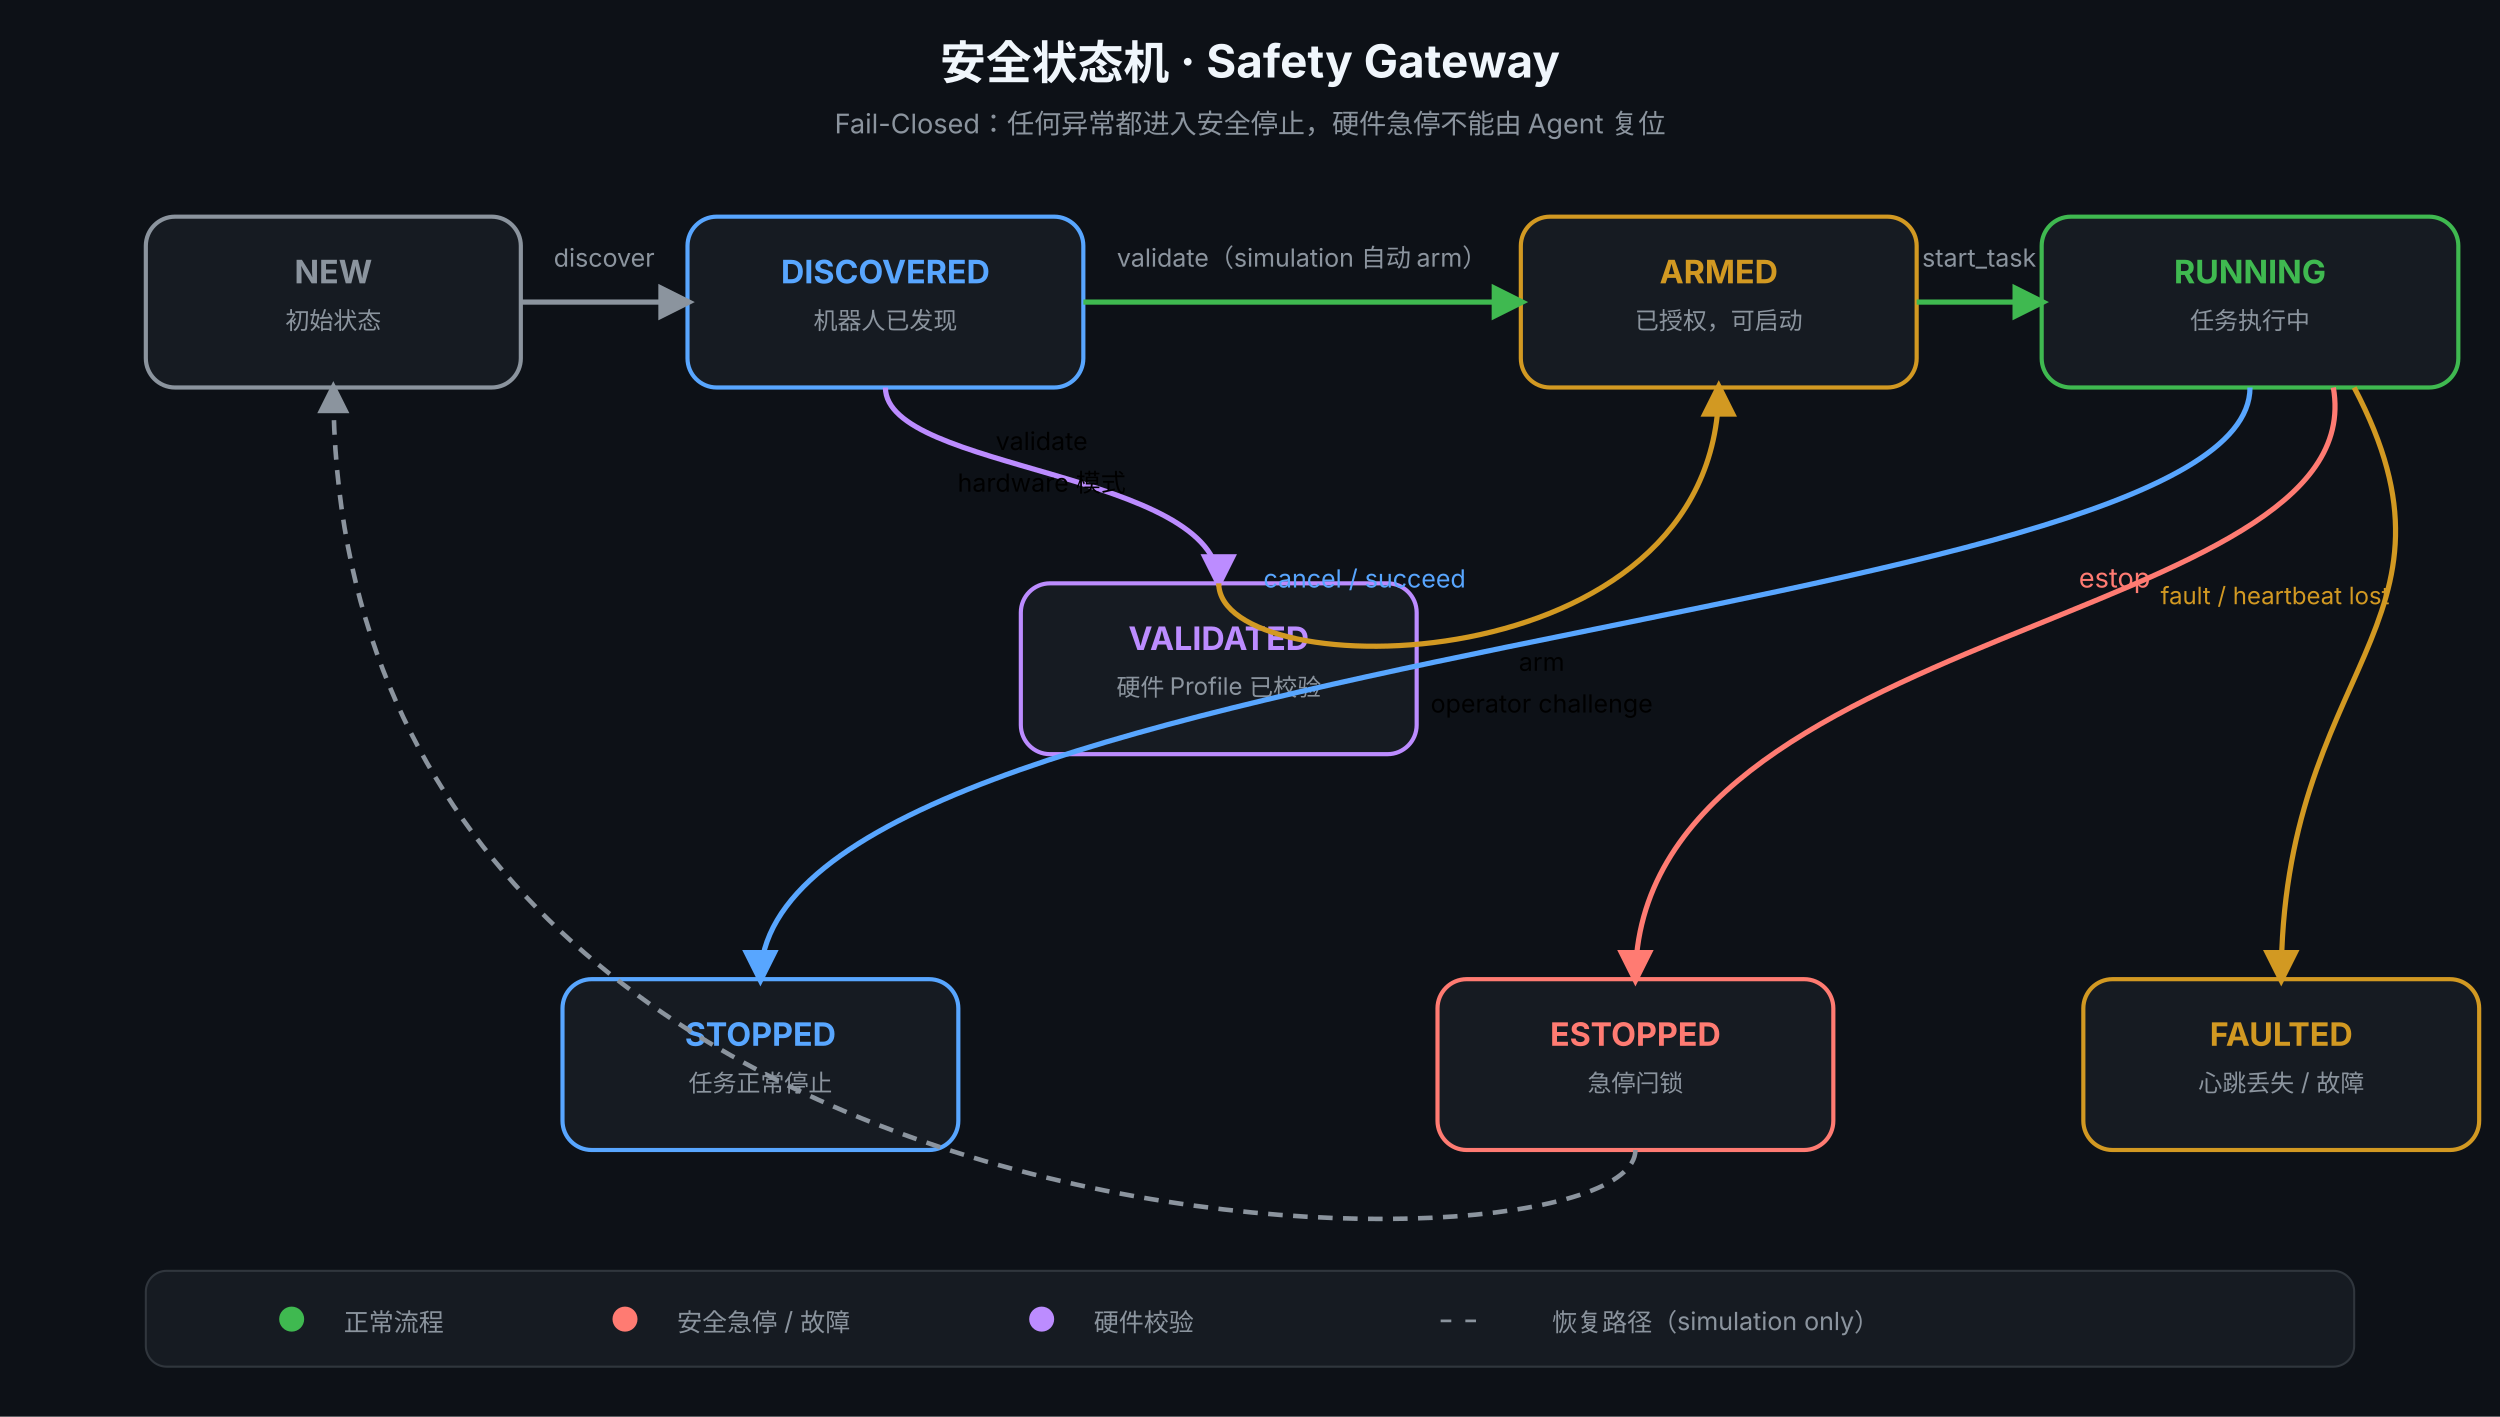
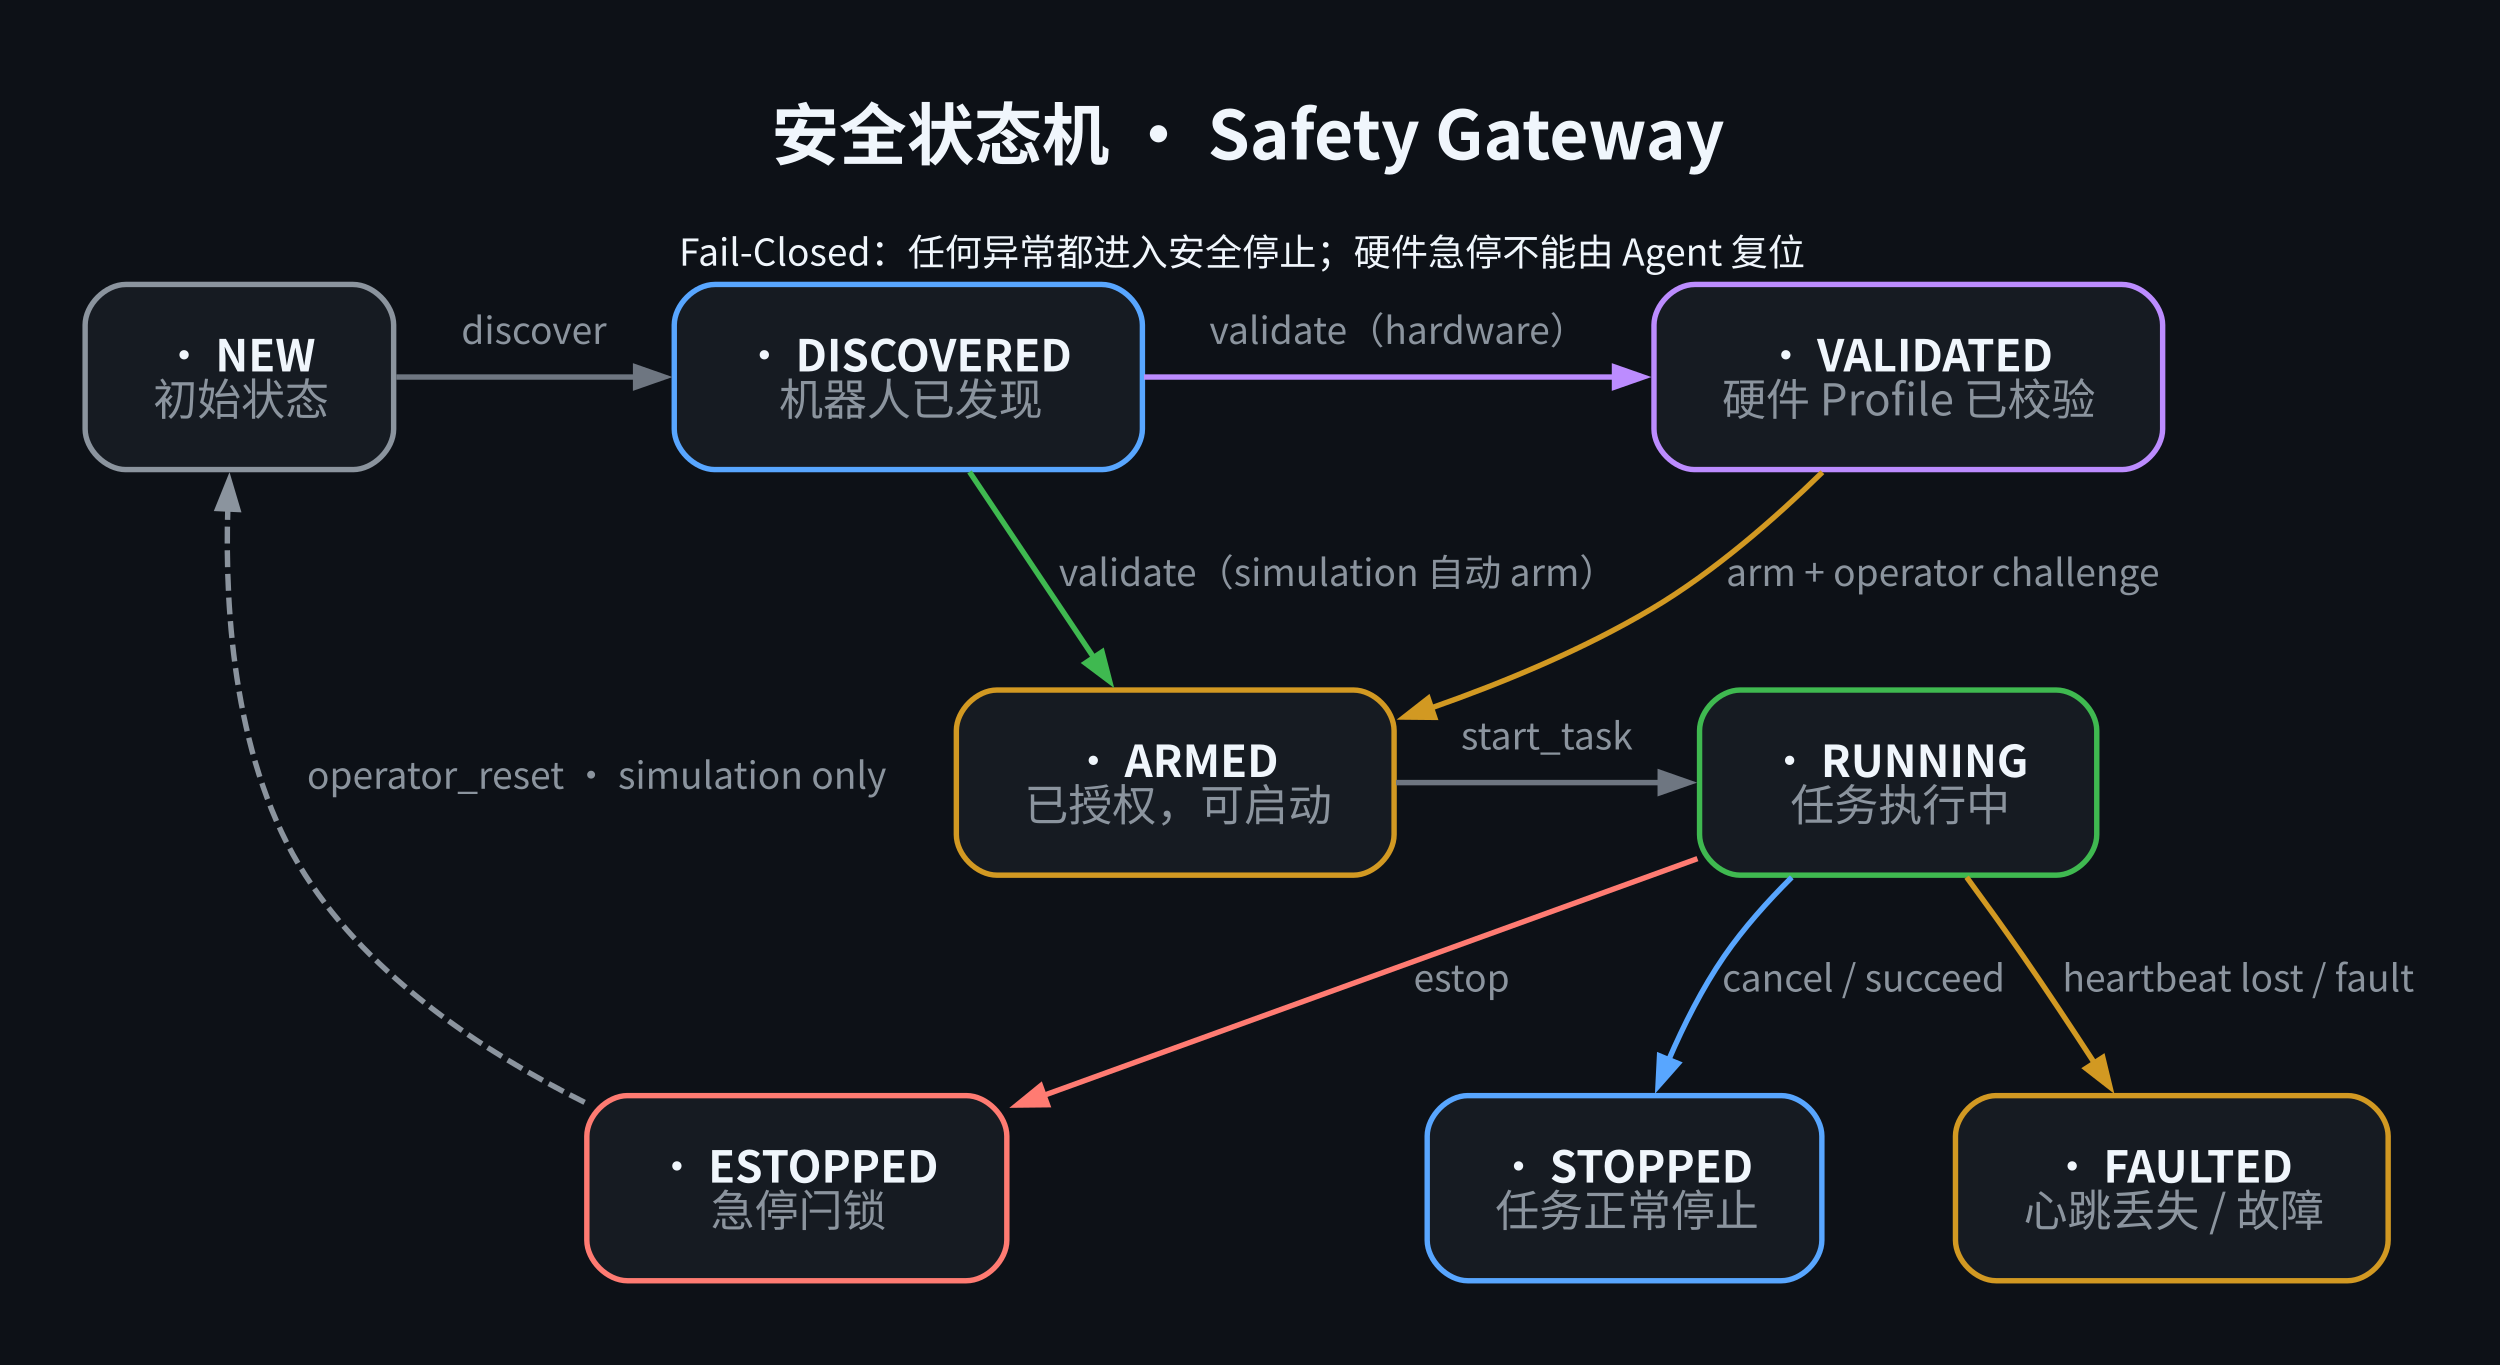
- <svg xmlns="http://www.w3.org/2000/svg" viewBox="0 0 1200 680" font-family="-apple-system,BlinkMacSystemFont,'Segoe UI','PingFang SC','Microsoft YaHei',sans-serif">
-   <defs>
-     <marker id="sGray" viewBox="0 0 10 10" refX="8" refY="5" markerWidth="7" markerHeight="7" orient="auto-start-reverse">
-       <path d="M 0 0 L 10 5 L 0 10 z" fill="#8b949e" />
-     </marker>
-     <marker id="sBlue" viewBox="0 0 10 10" refX="8" refY="5" markerWidth="7" markerHeight="7" orient="auto-start-reverse">
-       <path d="M 0 0 L 10 5 L 0 10 z" fill="#58a6ff" />
-     </marker>
-     <marker id="sGreen" viewBox="0 0 10 10" refX="8" refY="5" markerWidth="7" markerHeight="7" orient="auto-start-reverse">
-       <path d="M 0 0 L 10 5 L 0 10 z" fill="#3fb950" />
-     </marker>
-     <marker id="sRed" viewBox="0 0 10 10" refX="8" refY="5" markerWidth="7" markerHeight="7" orient="auto-start-reverse">
-       <path d="M 0 0 L 10 5 L 0 10 z" fill="#ff7b72" />
-     </marker>
-     <marker id="sOrange" viewBox="0 0 10 10" refX="8" refY="5" markerWidth="7" markerHeight="7" orient="auto-start-reverse">
-       <path d="M 0 0 L 10 5 L 0 10 z" fill="#d29922" />
-     </marker>
-     <marker id="sPurple" viewBox="0 0 10 10" refX="8" refY="5" markerWidth="7" markerHeight="7" orient="auto-start-reverse">
-       <path d="M 0 0 L 10 5 L 0 10 z" fill="#bc8cff" />
-     </marker>
-   </defs>
-   <rect width="1200" height="680" fill="#0d1117" />
-   <text x="600" y="38" text-anchor="middle" font-family="-apple-system,BlinkMacSystemFont,'Segoe UI','PingFang SC','Microsoft YaHei',sans-serif" font-size="22" font-weight="bold" fill="#f0f6fc">安全状态机 · Safety Gateway</text>
-   <text x="600" y="64" text-anchor="middle" font-family="-apple-system,BlinkMacSystemFont,'Segoe UI','PingFang SC','Microsoft YaHei',sans-serif" font-size="13" fill="#8b949e">Fail-Closed：任何异常都进入安全停止，硬件急停不能由 Agent 复位</text>
-   <rect x="70" y="104" width="180" height="82" rx="14" fill="#161b22" stroke="#8b949e" stroke-width="2" />
-   <text x="160.0" y="136" text-anchor="middle" font-family="-apple-system,BlinkMacSystemFont,'Segoe UI','PingFang SC','Microsoft YaHei',sans-serif" font-size="15.5" font-weight="bold" fill="#8b949e">NEW</text>
-   <text x="160.0" y="158" text-anchor="middle" font-family="-apple-system,BlinkMacSystemFont,'Segoe UI','PingFang SC','Microsoft YaHei',sans-serif" font-size="11.5" fill="#8b949e">初始状态</text>
-   <rect x="330" y="104" width="190" height="82" rx="14" fill="#161b22" stroke="#58a6ff" stroke-width="2" />
-   <text x="425.0" y="136" text-anchor="middle" font-family="-apple-system,BlinkMacSystemFont,'Segoe UI','PingFang SC','Microsoft YaHei',sans-serif" font-size="15.5" font-weight="bold" fill="#58a6ff">DISCOVERED</text>
-   <text x="425.0" y="158" text-anchor="middle" font-family="-apple-system,BlinkMacSystemFont,'Segoe UI','PingFang SC','Microsoft YaHei',sans-serif" font-size="11.5" fill="#8b949e">机器人已发现</text>
-   <rect x="730" y="104" width="190" height="82" rx="14" fill="#161b22" stroke="#d29922" stroke-width="2" />
-   <text x="825.0" y="136" text-anchor="middle" font-family="-apple-system,BlinkMacSystemFont,'Segoe UI','PingFang SC','Microsoft YaHei',sans-serif" font-size="15.5" font-weight="bold" fill="#d29922">ARMED</text>
-   <text x="825.0" y="158" text-anchor="middle" font-family="-apple-system,BlinkMacSystemFont,'Segoe UI','PingFang SC','Microsoft YaHei',sans-serif" font-size="11.5" fill="#8b949e">已授权，可启动</text>
-   <rect x="980" y="104" width="200" height="82" rx="14" fill="#161b22" stroke="#3fb950" stroke-width="2" />
-   <text x="1080.0" y="136" text-anchor="middle" font-family="-apple-system,BlinkMacSystemFont,'Segoe UI','PingFang SC','Microsoft YaHei',sans-serif" font-size="15.5" font-weight="bold" fill="#3fb950">RUNNING</text>
-   <text x="1080.0" y="158" text-anchor="middle" font-family="-apple-system,BlinkMacSystemFont,'Segoe UI','PingFang SC','Microsoft YaHei',sans-serif" font-size="11.5" fill="#8b949e">任务执行中</text>
-   <rect x="490" y="280" width="190" height="82" rx="14" fill="#161b22" stroke="#bc8cff" stroke-width="2" />
-   <text x="585.0" y="312" text-anchor="middle" font-family="-apple-system,BlinkMacSystemFont,'Segoe UI','PingFang SC','Microsoft YaHei',sans-serif" font-size="15.5" font-weight="bold" fill="#bc8cff">VALIDATED</text>
-   <text x="585.0" y="334" text-anchor="middle" font-family="-apple-system,BlinkMacSystemFont,'Segoe UI','PingFang SC','Microsoft YaHei',sans-serif" font-size="11.5" fill="#8b949e">硬件 Profile 已校验</text>
-   <rect x="270" y="470" width="190" height="82" rx="14" fill="#161b22" stroke="#58a6ff" stroke-width="2" />
-   <text x="365.0" y="502" text-anchor="middle" font-family="-apple-system,BlinkMacSystemFont,'Segoe UI','PingFang SC','Microsoft YaHei',sans-serif" font-size="15.5" font-weight="bold" fill="#58a6ff">STOPPED</text>
-   <text x="365.0" y="524" text-anchor="middle" font-family="-apple-system,BlinkMacSystemFont,'Segoe UI','PingFang SC','Microsoft YaHei',sans-serif" font-size="11.5" fill="#8b949e">任务正常停止</text>
-   <rect x="690" y="470" width="190" height="82" rx="14" fill="#161b22" stroke="#ff7b72" stroke-width="2" />
-   <text x="785.0" y="502" text-anchor="middle" font-family="-apple-system,BlinkMacSystemFont,'Segoe UI','PingFang SC','Microsoft YaHei',sans-serif" font-size="15.5" font-weight="bold" fill="#ff7b72">ESTOPPED</text>
-   <text x="785.0" y="524" text-anchor="middle" font-family="-apple-system,BlinkMacSystemFont,'Segoe UI','PingFang SC','Microsoft YaHei',sans-serif" font-size="11.5" fill="#8b949e">急停闩锁</text>
-   <rect x="1000" y="470" width="190" height="82" rx="14" fill="#161b22" stroke="#d29922" stroke-width="2" />
-   <text x="1095.0" y="502" text-anchor="middle" font-family="-apple-system,BlinkMacSystemFont,'Segoe UI','PingFang SC','Microsoft YaHei',sans-serif" font-size="15.5" font-weight="bold" fill="#d29922">FAULTED</text>
-   <text x="1095.0" y="524" text-anchor="middle" font-family="-apple-system,BlinkMacSystemFont,'Segoe UI','PingFang SC','Microsoft YaHei',sans-serif" font-size="11.5" fill="#8b949e">心跳丢失 / 故障</text>
-   <line x1="250" y1="145" x2="330" y2="145" stroke="#8b949e" stroke-width="2.5" marker-end="url(#sGray)" />
-   <text x="290" y="128" text-anchor="middle" font-family="-apple-system,BlinkMacSystemFont,'Segoe UI','PingFang SC','Microsoft YaHei',sans-serif" font-size="12" fill="#8b949e">discover</text>
-   <path d="M 425 186 C 425 226, 585 226, 585 280" fill="none" stroke="#bc8cff" stroke-width="2.5" marker-end="url(#sPurple)" />
-   <text x="500" y="216" text-anchor="middle" font-family="-apple-system,BlinkMacSystemFont,'Segoe UI','PingFang SC','Microsoft YaHei',sans-serif" font-size="#bc8cff" fill="12">validate</text>
-   <text x="500" y="236" text-anchor="middle" font-family="-apple-system,BlinkMacSystemFont,'Segoe UI','PingFang SC','Microsoft YaHei',sans-serif" font-size="#8b949e" fill="11">hardware 模式</text>
-   <path d="M 585 280 C 585 330, 825 330, 825 186" fill="none" stroke="#d29922" stroke-width="2.5" marker-end="url(#sOrange)" />
-   <text x="740" y="322" text-anchor="middle" font-family="-apple-system,BlinkMacSystemFont,'Segoe UI','PingFang SC','Microsoft YaHei',sans-serif" font-size="#d29922" fill="12">arm</text>
-   <text x="740" y="342" text-anchor="middle" font-family="-apple-system,BlinkMacSystemFont,'Segoe UI','PingFang SC','Microsoft YaHei',sans-serif" font-size="#8b949e" fill="11">operator challenge</text>
-   <line x1="520" y1="145" x2="730" y2="145" stroke="#3fb950" stroke-width="2.5" marker-end="url(#sGreen)" />
-   <text x="625" y="128" text-anchor="middle" font-family="-apple-system,BlinkMacSystemFont,'Segoe UI','PingFang SC','Microsoft YaHei',sans-serif" font-size="12" fill="#8b949e">validate（simulation 自动 arm）</text>
-   <line x1="920" y1="145" x2="980" y2="145" stroke="#3fb950" stroke-width="2.5" marker-end="url(#sGreen)" />
-   <text x="950" y="128" text-anchor="middle" font-family="-apple-system,BlinkMacSystemFont,'Segoe UI','PingFang SC','Microsoft YaHei',sans-serif" font-size="12" fill="#8b949e">start_task</text>
-   <path d="M 1080 186 C 1080 300, 365 310, 365 470" fill="none" stroke="#58a6ff" stroke-width="2.5" marker-end="url(#sBlue)" />
-   <text x="655" y="282" text-anchor="middle" font-family="-apple-system,BlinkMacSystemFont,'Segoe UI','PingFang SC','Microsoft YaHei',sans-serif" font-size="12" fill="#58a6ff">cancel / succeed</text>
-   <path d="M 1120 186 C 1140 300, 785 300, 785 470" fill="none" stroke="#ff7b72" stroke-width="2.5" marker-end="url(#sRed)" />
-   <text x="1015" y="282" text-anchor="middle" font-family="-apple-system,BlinkMacSystemFont,'Segoe UI','PingFang SC','Microsoft YaHei',sans-serif" font-size="13" fill="#ff7b72">estop</text>
-   <path d="M 1130 186 C 1190 300, 1095 320, 1095 470" fill="none" stroke="#d29922" stroke-width="2.5" marker-end="url(#sOrange)" />
-   <text x="1092" y="290" text-anchor="middle" font-family="-apple-system,BlinkMacSystemFont,'Segoe UI','PingFang SC','Microsoft YaHei',sans-serif" font-size="11.5" fill="#d29922">fault / heartbeat lost</text>
-   <path d="M 785 552 C 785 620, 160 620, 160 186" fill="none" stroke="#8b949e" stroke-width="2.2" stroke-dasharray="7,5" marker-end="url(#sGray)" />
-   <text x="480" y="622" text-anchor="middle" font-family="-apple-system,BlinkMacSystemFont,'Segoe UI','PingFang SC','Microsoft YaHei',sans-serif" font-size="12.5" fill="#8b949e">operator_reset · 仅 simulation；hardware 必须人工复位</text>
-   <rect x="70" y="610" width="1060" height="46" rx="10" fill="#161b22" stroke="#30363d" />
-   <text x="140" y="639" text-anchor="middle" font-family="-apple-system,BlinkMacSystemFont,'Segoe UI','PingFang SC','Microsoft YaHei',sans-serif" font-size="16" fill="#3fb950">●</text>
-   <text x="165" y="639" text-anchor="start" font-family="-apple-system,BlinkMacSystemFont,'Segoe UI','PingFang SC','Microsoft YaHei',sans-serif" font-size="12" fill="#8b949e">正常流程</text>
-   <text x="300" y="639" text-anchor="middle" font-family="-apple-system,BlinkMacSystemFont,'Segoe UI','PingFang SC','Microsoft YaHei',sans-serif" font-size="16" fill="#ff7b72">●</text>
-   <text x="325" y="639" text-anchor="start" font-family="-apple-system,BlinkMacSystemFont,'Segoe UI','PingFang SC','Microsoft YaHei',sans-serif" font-size="12" fill="#8b949e">安全急停 / 故障</text>
-   <text x="500" y="639" text-anchor="middle" font-family="-apple-system,BlinkMacSystemFont,'Segoe UI','PingFang SC','Microsoft YaHei',sans-serif" font-size="16" fill="#bc8cff">●</text>
-   <text x="525" y="639" text-anchor="start" font-family="-apple-system,BlinkMacSystemFont,'Segoe UI','PingFang SC','Microsoft YaHei',sans-serif" font-size="12" fill="#8b949e">硬件校验</text>
-   <text x="700" y="639" text-anchor="middle" font-family="-apple-system,BlinkMacSystemFont,'Segoe UI','PingFang SC','Microsoft YaHei',sans-serif" font-size="16" fill="#8b949e">- -</text>
-   <text x="745" y="639" text-anchor="start" font-family="-apple-system,BlinkMacSystemFont,'Segoe UI','PingFang SC','Microsoft YaHei',sans-serif" font-size="12" fill="#8b949e">恢复路径（simulation only）</text>
+ <svg xmlns="http://www.w3.org/2000/svg" width="740pt" height="404pt" viewBox="0.00 0.00 740.00 404.00">
+   <g id="graph0" class="graph" transform="scale(1 1) rotate(0) translate(25.2 379.1)">
+     <polygon fill="#0d1117" stroke="none" points="-25.2,25.2 -25.2,-379.1 715.03,-379.1 715.03,25.2 -25.2,25.2" />
+     <text xml:space="preserve" text-anchor="start" x="203.17" y="-331.9" font-family="Noto Sans CJK SC" font-weight="bold" font-size="20.00" fill="#f0f6fc">安全状态机 · Safety Gateway</text>
+     <text xml:space="preserve" text-anchor="start" x="175.79" y="-300.45" font-family="Noto Sans CJK SC" font-size="11.00" fill="#f0f6fc">Fail-Closed：任何异常都进入安全停止；硬件急停不能由 Agent 复位</text>
+     <g id="node1" class="node">
+       <path fill="#161b22" stroke="#8b949e" stroke-width="1.6" d="M79.32,-294.9C79.32,-294.9 12,-294.9 12,-294.9 6,-294.9 0,-288.9 0,-282.9 0,-282.9 0,-252.1 0,-252.1 0,-246.1 6,-240.1 12,-240.1 12,-240.1 79.32,-240.1 79.32,-240.1 85.32,-240.1 91.32,-246.1 91.32,-252.1 91.32,-252.1 91.32,-282.9 91.32,-282.9 91.32,-288.9 85.32,-294.9 79.32,-294.9" />
+       <text xml:space="preserve" text-anchor="start" x="22.79" y="-269.15" font-family="Noto Sans CJK SC" font-size="13.00" fill="#f0f6fc">• </text>
+       <text xml:space="preserve" text-anchor="start" x="38.54" y="-269.15" font-family="Noto Sans CJK SC" font-weight="bold" font-size="13.00" fill="#f0f6fc">NEW</text>
+       <text xml:space="preserve" text-anchor="start" x="20.16" y="-256.15" font-family="Noto Sans CJK SC" font-size="13.00" fill="#8b949e">初始状态</text>
+     </g>
+     <g id="node2" class="node">
+       <path fill="#161b22" stroke="#58a6ff" stroke-width="1.6" d="M300.95,-294.9C300.95,-294.9 186.38,-294.9 186.38,-294.9 180.38,-294.9 174.38,-288.9 174.38,-282.9 174.38,-282.9 174.38,-252.1 174.38,-252.1 174.38,-246.1 180.38,-240.1 186.38,-240.1 186.38,-240.1 300.95,-240.1 300.95,-240.1 306.95,-240.1 312.95,-246.1 312.95,-252.1 312.95,-252.1 312.95,-282.9 312.95,-282.9 312.95,-288.9 306.95,-294.9 300.95,-294.9" />
+       <text xml:space="preserve" text-anchor="start" x="194.54" y="-269.15" font-family="Noto Sans CJK SC" font-size="13.00" fill="#f0f6fc">• </text>
+       <text xml:space="preserve" text-anchor="start" x="210.29" y="-269.15" font-family="Noto Sans CJK SC" font-weight="bold" font-size="13.00" fill="#f0f6fc">DISCOVERED</text>
+       <text xml:space="preserve" text-anchor="start" x="205.41" y="-256.15" font-family="Noto Sans CJK SC" font-size="13.00" fill="#8b949e">机器人已发现</text>
+     </g>
+     <g id="edge1" class="edge">
+       <path fill="none" stroke="#6e7681" stroke-width="1.6" d="M92.08,-267.5C113.29,-267.5 139.03,-267.5 163.24,-267.5" />
+       <polygon fill="#6e7681" stroke="#6e7681" stroke-width="1.6" points="162.94,-270.48 171.44,-267.5 162.94,-264.53 162.94,-270.48" />
+       <text xml:space="preserve" text-anchor="middle" x="132.85" y="-277.3" font-family="Noto Sans CJK SC" font-size="11.00" fill="#8b949e">discover</text>
+     </g>
+     <g id="node3" class="node">
+       <path fill="#161b22" stroke="#bc8cff" stroke-width="1.6" d="M602.94,-294.9C602.94,-294.9 476.38,-294.9 476.38,-294.9 470.38,-294.9 464.38,-288.9 464.38,-282.9 464.38,-282.9 464.38,-252.1 464.38,-252.1 464.38,-246.1 470.38,-240.1 476.38,-240.1 476.38,-240.1 602.94,-240.1 602.94,-240.1 608.94,-240.1 614.94,-246.1 614.94,-252.1 614.94,-252.1 614.94,-282.9 614.94,-282.9 614.94,-288.9 608.94,-294.9 602.94,-294.9" />
+       <text xml:space="preserve" text-anchor="start" x="496.91" y="-269.15" font-family="Noto Sans CJK SC" font-size="13.00" fill="#f0f6fc">• </text>
+       <text xml:space="preserve" text-anchor="start" x="512.66" y="-269.15" font-family="Noto Sans CJK SC" font-weight="bold" font-size="13.00" fill="#f0f6fc">VALIDATED</text>
+       <text xml:space="preserve" text-anchor="start" x="484.53" y="-256.15" font-family="Noto Sans CJK SC" font-size="13.00" fill="#8b949e">硬件 Profile 已校验</text>
+     </g>
+     <g id="edge3" class="edge">
+       <path fill="none" stroke="#bc8cff" stroke-width="1.6" d="M313.43,-267.5C355.12,-267.5 408.42,-267.5 452.82,-267.5" />
+       <polygon fill="#bc8cff" stroke="#bc8cff" stroke-width="1.6" points="452.69,-270.48 461.19,-267.5 452.69,-264.53 452.69,-270.48" />
+       <text xml:space="preserve" text-anchor="middle" x="388.66" y="-277.3" font-family="Noto Sans CJK SC" font-size="11.00" fill="#8b949e">validate（hardware）</text>
+     </g>
+     <g id="node4" class="node">
+       <path fill="#161b22" stroke="#d29922" stroke-width="1.6" d="M375.45,-174.85C375.45,-174.85 269.88,-174.85 269.88,-174.85 263.88,-174.85 257.88,-168.85 257.88,-162.85 257.88,-162.85 257.88,-132.05 257.88,-132.05 257.88,-126.05 263.88,-120.05 269.88,-120.05 269.88,-120.05 375.45,-120.05 375.45,-120.05 381.45,-120.05 387.45,-126.05 387.45,-132.05 387.45,-132.05 387.45,-162.85 387.45,-162.85 387.45,-168.85 381.45,-174.85 375.45,-174.85" />
+       <text xml:space="preserve" text-anchor="start" x="291.91" y="-149.1" font-family="Noto Sans CJK SC" font-size="13.00" fill="#f0f6fc">• </text>
+       <text xml:space="preserve" text-anchor="start" x="307.66" y="-149.1" font-family="Noto Sans CJK SC" font-weight="bold" font-size="13.00" fill="#f0f6fc">ARMED</text>
+       <text xml:space="preserve" text-anchor="start" x="278.04" y="-136.1" font-family="Noto Sans CJK SC" font-size="13.00" fill="#8b949e">已授权，可启动</text>
+     </g>
+     <g id="edge2" class="edge">
+       <path fill="none" stroke="#3fb950" stroke-width="1.6" d="M261.78,-239.42C272.72,-223.07 286.79,-202.05 298.65,-184.33" />
+       <polygon fill="#3fb950" stroke="#3fb950" stroke-width="1.6" points="301.02,-186.14 303.27,-177.42 296.07,-182.83 301.02,-186.14" />
+       <text xml:space="preserve" text-anchor="middle" x="370.76" y="-205.65" font-family="Noto Sans CJK SC" font-size="11.00" fill="#8b949e">validate（simulation 自动 arm）</text>
+     </g>
+     <g id="edge4" class="edge">
+       <path fill="none" stroke="#d29922" stroke-width="1.6" d="M514.23,-239.33C500.33,-225.72 482.2,-209.84 463.66,-198.85 443.59,-186.94 420.25,-177.19 398.41,-169.54" />
+       <polygon fill="#d29922" stroke="#d29922" stroke-width="1.6" points="399.46,-166.76 390.46,-166.85 397.55,-172.39 399.46,-166.76" />
+       <text xml:space="preserve" text-anchor="middle" x="549.87" y="-205.65" font-family="Noto Sans CJK SC" font-size="11.00" fill="#8b949e">arm + operator challenge</text>
+     </g>
+     <g id="node5" class="node">
+       <path fill="#161b22" stroke="#3fb950" stroke-width="1.6" d="M583.44,-174.85C583.44,-174.85 489.87,-174.85 489.87,-174.85 483.87,-174.85 477.87,-168.85 477.87,-162.85 477.87,-162.85 477.87,-132.05 477.87,-132.05 477.87,-126.05 483.87,-120.05 489.87,-120.05 489.87,-120.05 583.44,-120.05 583.44,-120.05 589.44,-120.05 595.44,-126.05 595.44,-132.05 595.44,-132.05 595.44,-162.85 595.44,-162.85 595.44,-168.85 589.44,-174.85 583.44,-174.85" />
+       <text xml:space="preserve" text-anchor="start" x="498.03" y="-149.1" font-family="Noto Sans CJK SC" font-size="13.00" fill="#f0f6fc">• </text>
+       <text xml:space="preserve" text-anchor="start" x="513.78" y="-149.1" font-family="Noto Sans CJK SC" font-weight="bold" font-size="13.00" fill="#f0f6fc">RUNNING</text>
+       <text xml:space="preserve" text-anchor="start" x="504.78" y="-136.1" font-family="Noto Sans CJK SC" font-size="13.00" fill="#8b949e">任务执行中</text>
+     </g>
+     <g id="edge5" class="edge">
+       <path fill="none" stroke="#6e7681" stroke-width="1.6" d="M388.03,-147.45C412.87,-147.45 441.27,-147.45 466.53,-147.45" />
+       <polygon fill="#6e7681" stroke="#6e7681" stroke-width="1.6" points="466.23,-150.43 474.73,-147.45 466.23,-144.48 466.23,-150.43" />
+       <text xml:space="preserve" text-anchor="middle" x="432.66" y="-157.25" font-family="Noto Sans CJK SC" font-size="11.00" fill="#8b949e">start_task</text>
+     </g>
+     <g id="node6" class="node">
+       <path fill="#161b22" stroke="#58a6ff" stroke-width="1.6" d="M502.07,-54.8C502.07,-54.8 409.25,-54.8 409.25,-54.8 403.25,-54.8 397.25,-48.8 397.25,-42.8 397.25,-42.8 397.25,-12 397.25,-12 397.25,-6 403.25,0 409.25,0 409.25,0 502.07,0 502.07,0 508.07,0 514.07,-6 514.07,-12 514.07,-12 514.07,-42.8 514.07,-42.8 514.07,-48.8 508.07,-54.8 502.07,-54.8" />
+       <text xml:space="preserve" text-anchor="start" x="417.79" y="-29.05" font-family="Noto Sans CJK SC" font-size="13.00" fill="#f0f6fc">• </text>
+       <text xml:space="preserve" text-anchor="start" x="433.54" y="-29.05" font-family="Noto Sans CJK SC" font-weight="bold" font-size="13.00" fill="#f0f6fc">STOPPED</text>
+       <text xml:space="preserve" text-anchor="start" x="417.41" y="-16.05" font-family="Noto Sans CJK SC" font-size="13.00" fill="#8b949e">任务正常停止</text>
+     </g>
+     <g id="edge6" class="edge">
+       <path fill="none" stroke="#58a6ff" stroke-width="1.6" d="M505.16,-119.42C498,-112.3 490.84,-104.29 485.16,-96.05 478.72,-86.71 473.21,-75.75 468.75,-65.4" />
+       <polygon fill="#58a6ff" stroke="#58a6ff" stroke-width="1.6" points="471.53,-64.32 465.57,-57.57 466.02,-66.57 471.53,-64.32" />
+       <text xml:space="preserve" text-anchor="middle" x="526.41" y="-85.6" font-family="Noto Sans CJK SC" font-size="11.00" fill="#8b949e">cancel / succeed</text>
+     </g>
+     <g id="node7" class="node">
+       <path fill="#161b22" stroke="#ff7b72" stroke-width="1.6" d="M260.82,-54.8C260.82,-54.8 160.5,-54.8 160.5,-54.8 154.5,-54.8 148.5,-48.8 148.5,-42.8 148.5,-42.8 148.5,-12 148.5,-12 148.5,-6 154.5,0 160.5,0 160.5,0 260.82,0 260.82,0 266.82,0 272.82,-6 272.82,-12 272.82,-12 272.82,-42.8 272.82,-42.8 272.82,-48.8 266.82,-54.8 260.82,-54.8" />
+       <text xml:space="preserve" text-anchor="start" x="168.66" y="-29.05" font-family="Noto Sans CJK SC" font-size="13.00" fill="#f0f6fc">• </text>
+       <text xml:space="preserve" text-anchor="start" x="184.41" y="-29.05" font-family="Noto Sans CJK SC" font-weight="bold" font-size="13.00" fill="#f0f6fc">ESTOPPED</text>
+       <text xml:space="preserve" text-anchor="start" x="185.16" y="-16.05" font-family="Noto Sans CJK SC" font-size="13.00" fill="#8b949e">急停闩锁</text>
+     </g>
+     <g id="edge7" class="edge">
+       <path fill="none" stroke="#ff7b72" stroke-width="1.6" d="M477.25,-124.94C422.85,-105.24 342.16,-76.02 283.81,-54.89" />
+       <polygon fill="#ff7b72" stroke="#ff7b72" stroke-width="1.6" points="284.84,-52.1 275.83,-52 282.81,-57.69 284.84,-52.1" />
+       <text xml:space="preserve" text-anchor="middle" x="407.43" y="-85.6" font-family="Noto Sans CJK SC" font-size="11.00" fill="#8b949e">estop</text>
+     </g>
+     <g id="node8" class="node">
+       <path fill="#161b22" stroke="#d29922" stroke-width="1.6" d="M669.69,-54.8C669.69,-54.8 565.62,-54.8 565.62,-54.8 559.62,-54.8 553.62,-48.8 553.62,-42.8 553.62,-42.8 553.62,-12 553.62,-12 553.62,-6 559.62,0 565.62,0 565.62,0 669.69,0 669.69,0 675.69,0 681.69,-6 681.69,-12 681.69,-12 681.69,-42.8 681.69,-42.8 681.69,-48.8 675.69,-54.8 669.69,-54.8" />
+       <text xml:space="preserve" text-anchor="start" x="581.66" y="-29.05" font-family="Noto Sans CJK SC" font-size="13.00" fill="#f0f6fc">• </text>
+       <text xml:space="preserve" text-anchor="start" x="597.41" y="-29.05" font-family="Noto Sans CJK SC" font-weight="bold" font-size="13.00" fill="#f0f6fc">FAULTED</text>
+       <text xml:space="preserve" text-anchor="start" x="573.78" y="-16.05" font-family="Noto Sans CJK SC" font-size="13.00" fill="#8b949e">心跳丢失 / 故障</text>
+     </g>
+     <g id="edge8" class="edge">
+       <path fill="none" stroke="#d29922" stroke-width="1.6" d="M556.92,-119.45C562.43,-111.94 568.35,-103.73 573.66,-96.05 580.68,-85.9 588.07,-74.73 594.75,-64.45" />
+       <polygon fill="#d29922" stroke="#d29922" stroke-width="1.6" points="597.23,-66.09 599.35,-57.33 592.24,-62.86 597.23,-66.09" />
+       <text xml:space="preserve" text-anchor="middle" x="637.33" y="-85.6" font-family="Noto Sans CJK SC" font-size="11.00" fill="#8b949e">heartbeat lost / fault</text>
+     </g>
+     <g id="edge9" class="edge">
+       <path fill="none" stroke="#8b949e" stroke-width="1.6" stroke-dasharray="5,2" d="M147.85,-52.8C117.96,-67.69 84.59,-89.77 65.16,-120.05 44.34,-152.49 41.25,-197.31 42.24,-228.8" />
+       <polygon fill="#8b949e" stroke="#8b949e" stroke-width="1.6" points="39.25,-228.57 42.62,-236.92 45.19,-228.29 39.25,-228.57" />
+       <text xml:space="preserve" text-anchor="middle" x="151.41" y="-145.62" font-family="Noto Sans CJK SC" font-size="11.00" fill="#8b949e">operator_reset · simulation only</text>
+     </g>
+   </g>
</svg>
